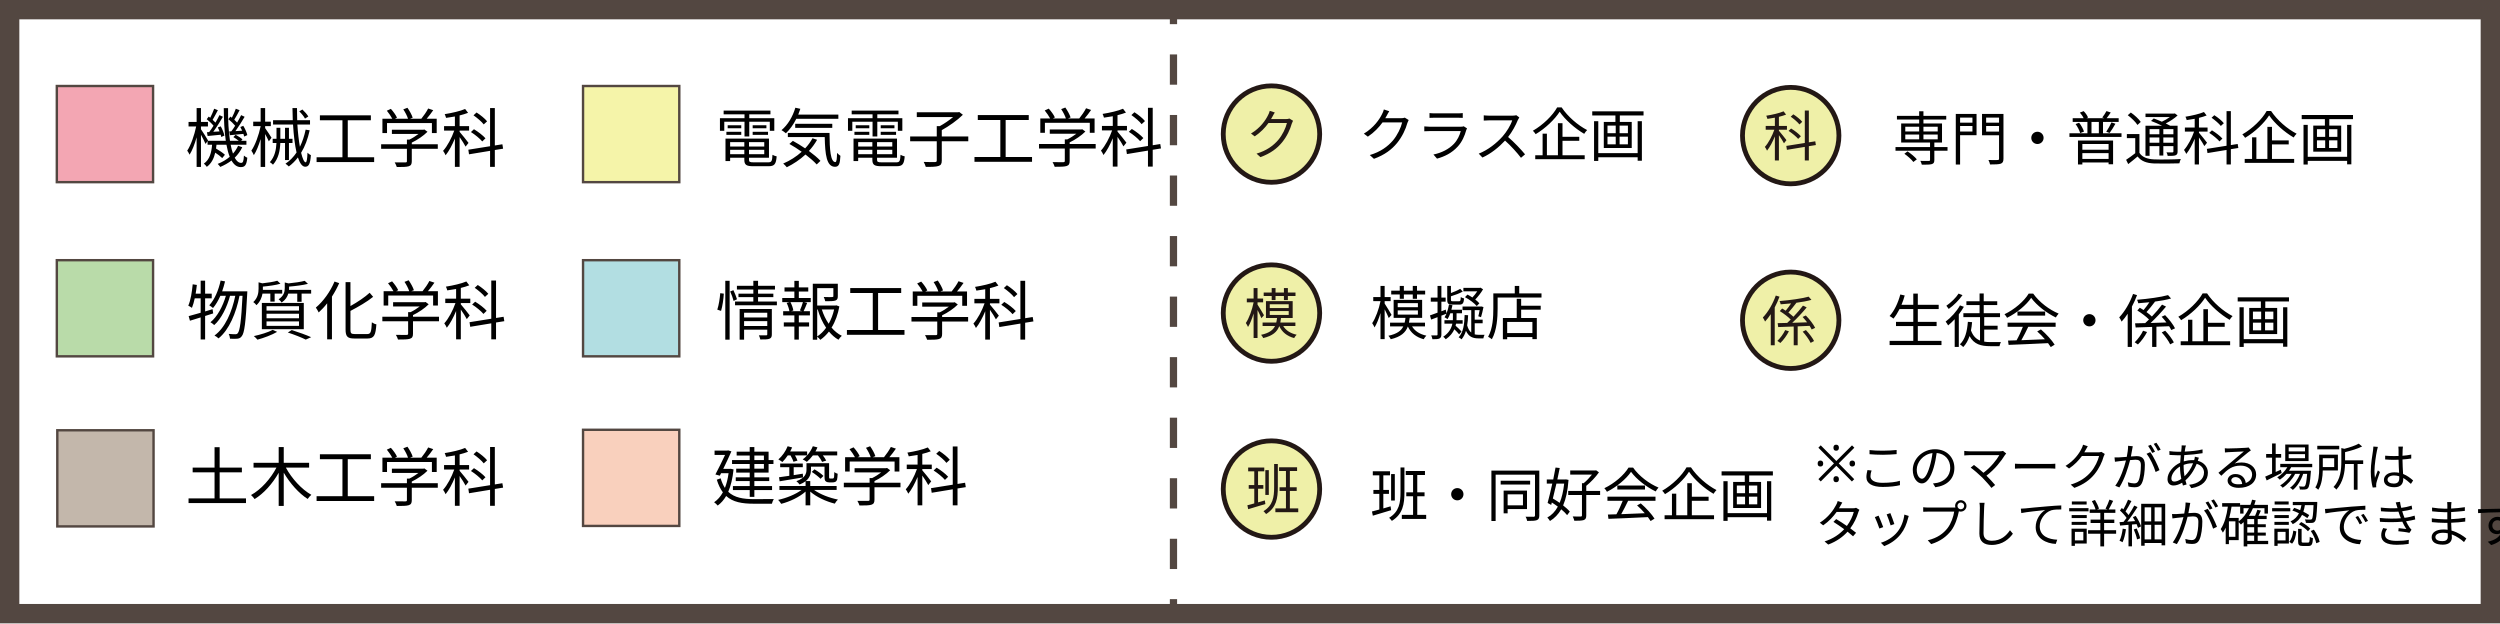
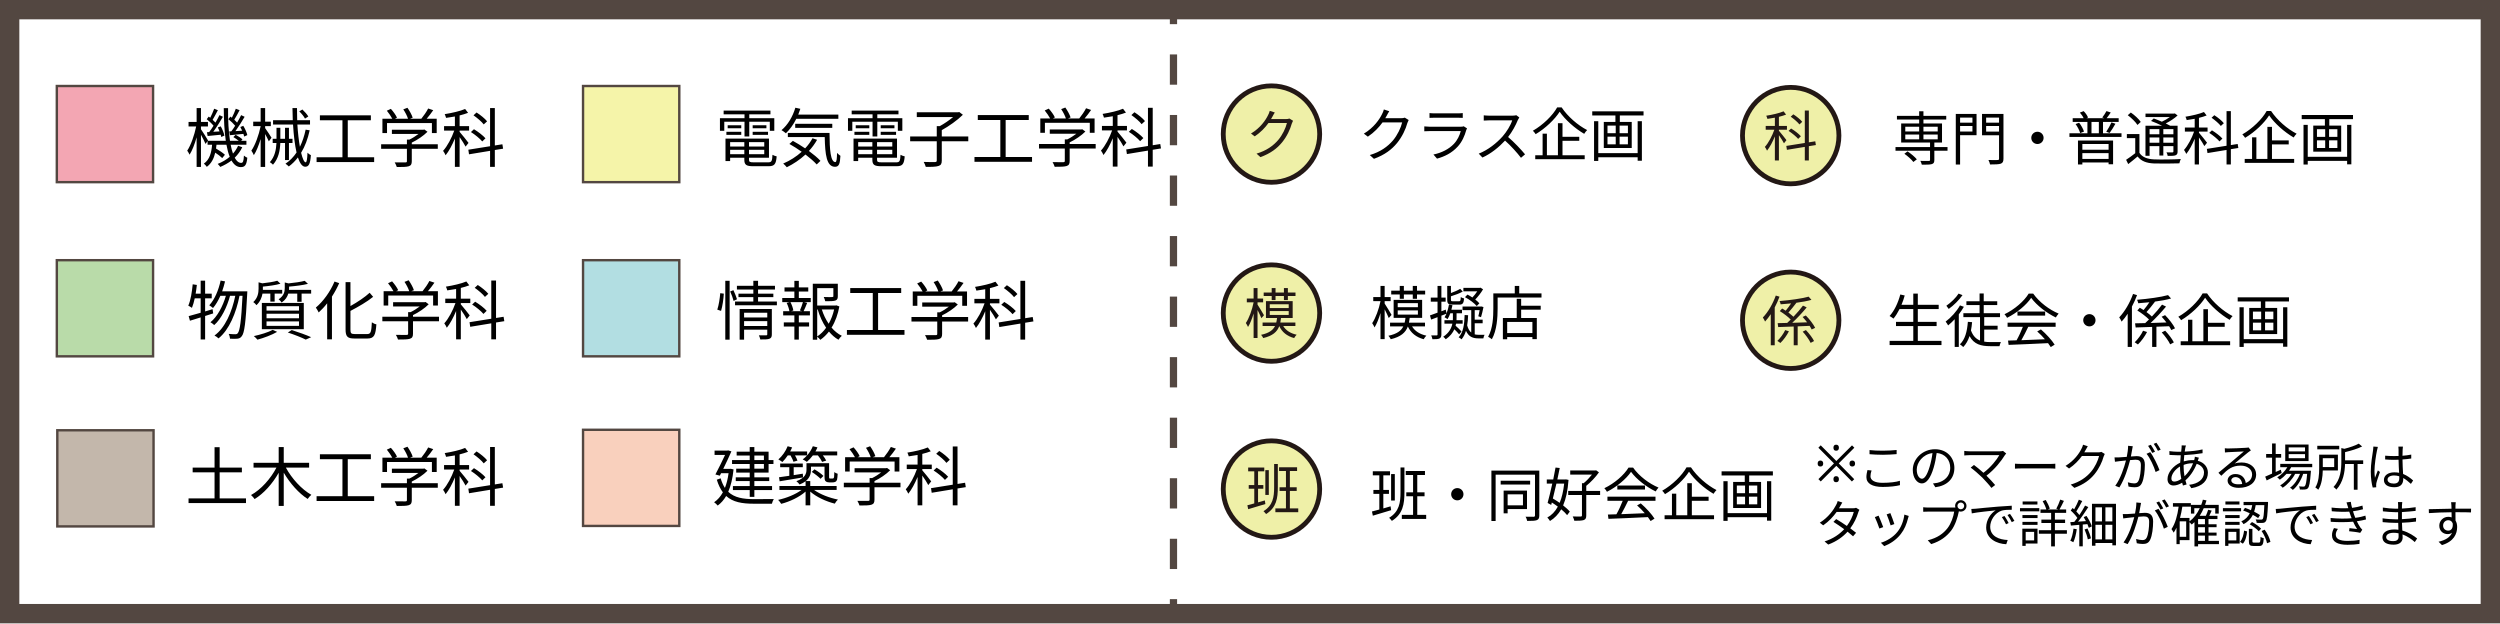
<svg xmlns="http://www.w3.org/2000/svg" id="_レイヤー_1" data-name="レイヤー_1" viewBox="0 0 1034.83 258">
  <defs>
    <style>
      .cls-1 {
        fill: #c3b7ab;
      }

      .cls-1, .cls-2, .cls-3, .cls-4, .cls-5, .cls-6, .cls-7, .cls-8, .cls-9, .cls-10 {
        stroke-miterlimit: 10;
      }

      .cls-1, .cls-2, .cls-3, .cls-4, .cls-5, .cls-7, .cls-8, .cls-9, .cls-10 {
        stroke: #534741;
      }

      .cls-2 {
        fill: #f9d0bd;
      }

      .cls-11 {
        font-size: 21px;
      }

      .cls-11, .cls-12, .cls-13, .cls-14 {
        font-family: UDDigiKyokashoN-R, 'UD Digi Kyokasho N-R';
      }

      .cls-15 {
        fill: #fff;
      }

      .cls-12 {
        font-size: 26.5px;
      }

      .cls-12, .cls-16 {
        isolation: isolate;
      }

      .cls-13 {
        fill: #231815;
        font-size: 22.52px;
      }

      .cls-3 {
        fill: #b9dba9;
      }

      .cls-14 {
        font-size: 24px;
      }

      .cls-4 {
        fill: #b2dee2;
      }

      .cls-5, .cls-9, .cls-10 {
        fill: none;
      }

      .cls-5, .cls-10 {
        stroke-width: 3px;
      }

      .cls-6 {
        fill: #eff0a8;
        stroke: #231815;
        stroke-width: 2px;
      }

      .cls-7 {
        fill: #f3a6b3;
      }

      .cls-8 {
        fill: #f5f4a9;
      }

      .cls-9 {
        stroke-width: 8px;
      }

      .cls-10 {
        stroke-dasharray: 12.53 12.53;
      }
    </style>
  </defs>
  <g id="_白背景">
    <rect class="cls-15" x="6.92" y="4.58" width="1026.83" height="250" />
  </g>
  <g id="_レイヤー_2">
    <rect class="cls-9" x="4" y="4" width="1026.83" height="250" />
    <g>
      <line class="cls-5" x1="485.74" y1="4" x2="485.74" y2="10" />
      <line class="cls-10" x1="485.74" y1="22.53" x2="485.74" y2="241.74" />
      <line class="cls-5" x1="485.74" y1="248" x2="485.74" y2="254" />
    </g>
  </g>
  <g class="cls-16">
    <g class="cls-16">
      <text class="cls-12" transform="translate(76.67 67)">
        <tspan x="0" y="0">機械工学科</tspan>
      </text>
    </g>
  </g>
  <g class="cls-16">
    <g class="cls-16">
      <text class="cls-12" transform="translate(295.99 66.9)">
        <tspan x="0" y="0">電気電子工学科</tspan>
      </text>
    </g>
  </g>
  <g class="cls-16">
    <g class="cls-16">
      <text class="cls-12" transform="translate(77.17 138.4)">
        <tspan x="0" y="0">物質化学科</tspan>
      </text>
    </g>
  </g>
  <g class="cls-16">
    <g class="cls-16">
      <text class="cls-12" transform="translate(296.19 138.5)">
        <tspan x="0" y="0">情報工学科</tspan>
      </text>
    </g>
  </g>
  <g class="cls-16">
    <g class="cls-16">
      <text class="cls-12" transform="translate(76.67 207.3)">
        <tspan x="0" y="0">土木工学科</tspan>
      </text>
    </g>
  </g>
  <g class="cls-16">
    <g class="cls-16">
      <text class="cls-12" transform="translate(294.69 207.1)">
        <tspan x="0" y="0">建築学科</tspan>
      </text>
    </g>
  </g>
  <rect class="cls-8" x="241.34" y="35.6" width="39.84" height="39.8" />
  <rect class="cls-7" x="23.52" y="35.6" width="39.84" height="39.8" />
  <rect class="cls-4" x="241.34" y="107.7" width="39.84" height="39.8" />
  <rect class="cls-3" x="23.52" y="107.7" width="39.84" height="39.8" />
  <rect class="cls-2" x="241.34" y="177.9" width="39.84" height="39.8" />
  <rect class="cls-1" x="23.72" y="178.1" width="39.84" height="39.8" />
  <text class="cls-14" transform="translate(780.86 141.68)">
    <tspan x="0" y="0">生徒会・係企画</tspan>
  </text>
  <text class="cls-14" transform="translate(567.23 138.5)">
    <tspan x="0" y="0">模擬店</tspan>
  </text>
  <text class="cls-14" transform="translate(567.23 213.69)">
    <tspan x="0" y="0">班・同好会企画</tspan>
  </text>
  <text class="cls-14" transform="translate(783.36 66.19)">
    <tspan x="0" y="0">専門・普通科企画</tspan>
  </text>
  <text class="cls-14" transform="translate(562.17 64.68)">
    <tspan x="0" y="0">クラス企画</tspan>
  </text>
  <g>
    <circle class="cls-6" cx="526.3" cy="55.5" r="19.96" />
    <text class="cls-13" transform="translate(515.59 64.06)">
      <tspan x="0" y="0">ク</tspan>
    </text>
  </g>
  <g>
    <circle class="cls-6" cx="526.3" cy="129.59" r="19.96" />
    <text class="cls-13" transform="translate(514.97 138.14)">
      <tspan x="0" y="0">模</tspan>
    </text>
  </g>
  <g>
    <circle class="cls-6" cx="526.3" cy="202.44" r="19.96" />
    <text class="cls-13" transform="translate(515.7 210.99)">
      <tspan x="0" y="0">班</tspan>
    </text>
  </g>
  <g>
    <circle class="cls-6" cx="741.23" cy="56.13" r="19.96" />
    <text class="cls-13" transform="translate(729.91 64.68)">
      <tspan x="0" y="0">科</tspan>
    </text>
  </g>
  <g>
    <circle class="cls-6" cx="741.23" cy="132.57" r="19.96" />
    <text class="cls-13" transform="translate(729.35 141.12)">
      <tspan x="0" y="0">係</tspan>
    </text>
  </g>
  <text class="cls-11" transform="translate(751.34 199.29)">
    <tspan x="0" y="0">※このマークがある場所は</tspan>
-     <tspan x="0" y="25.2">　タップして詳細が確認できます</tspan>
+     <tspan x="0" y="25.2">　タップで詳細が確認できます</tspan>
  </text>
</svg>
